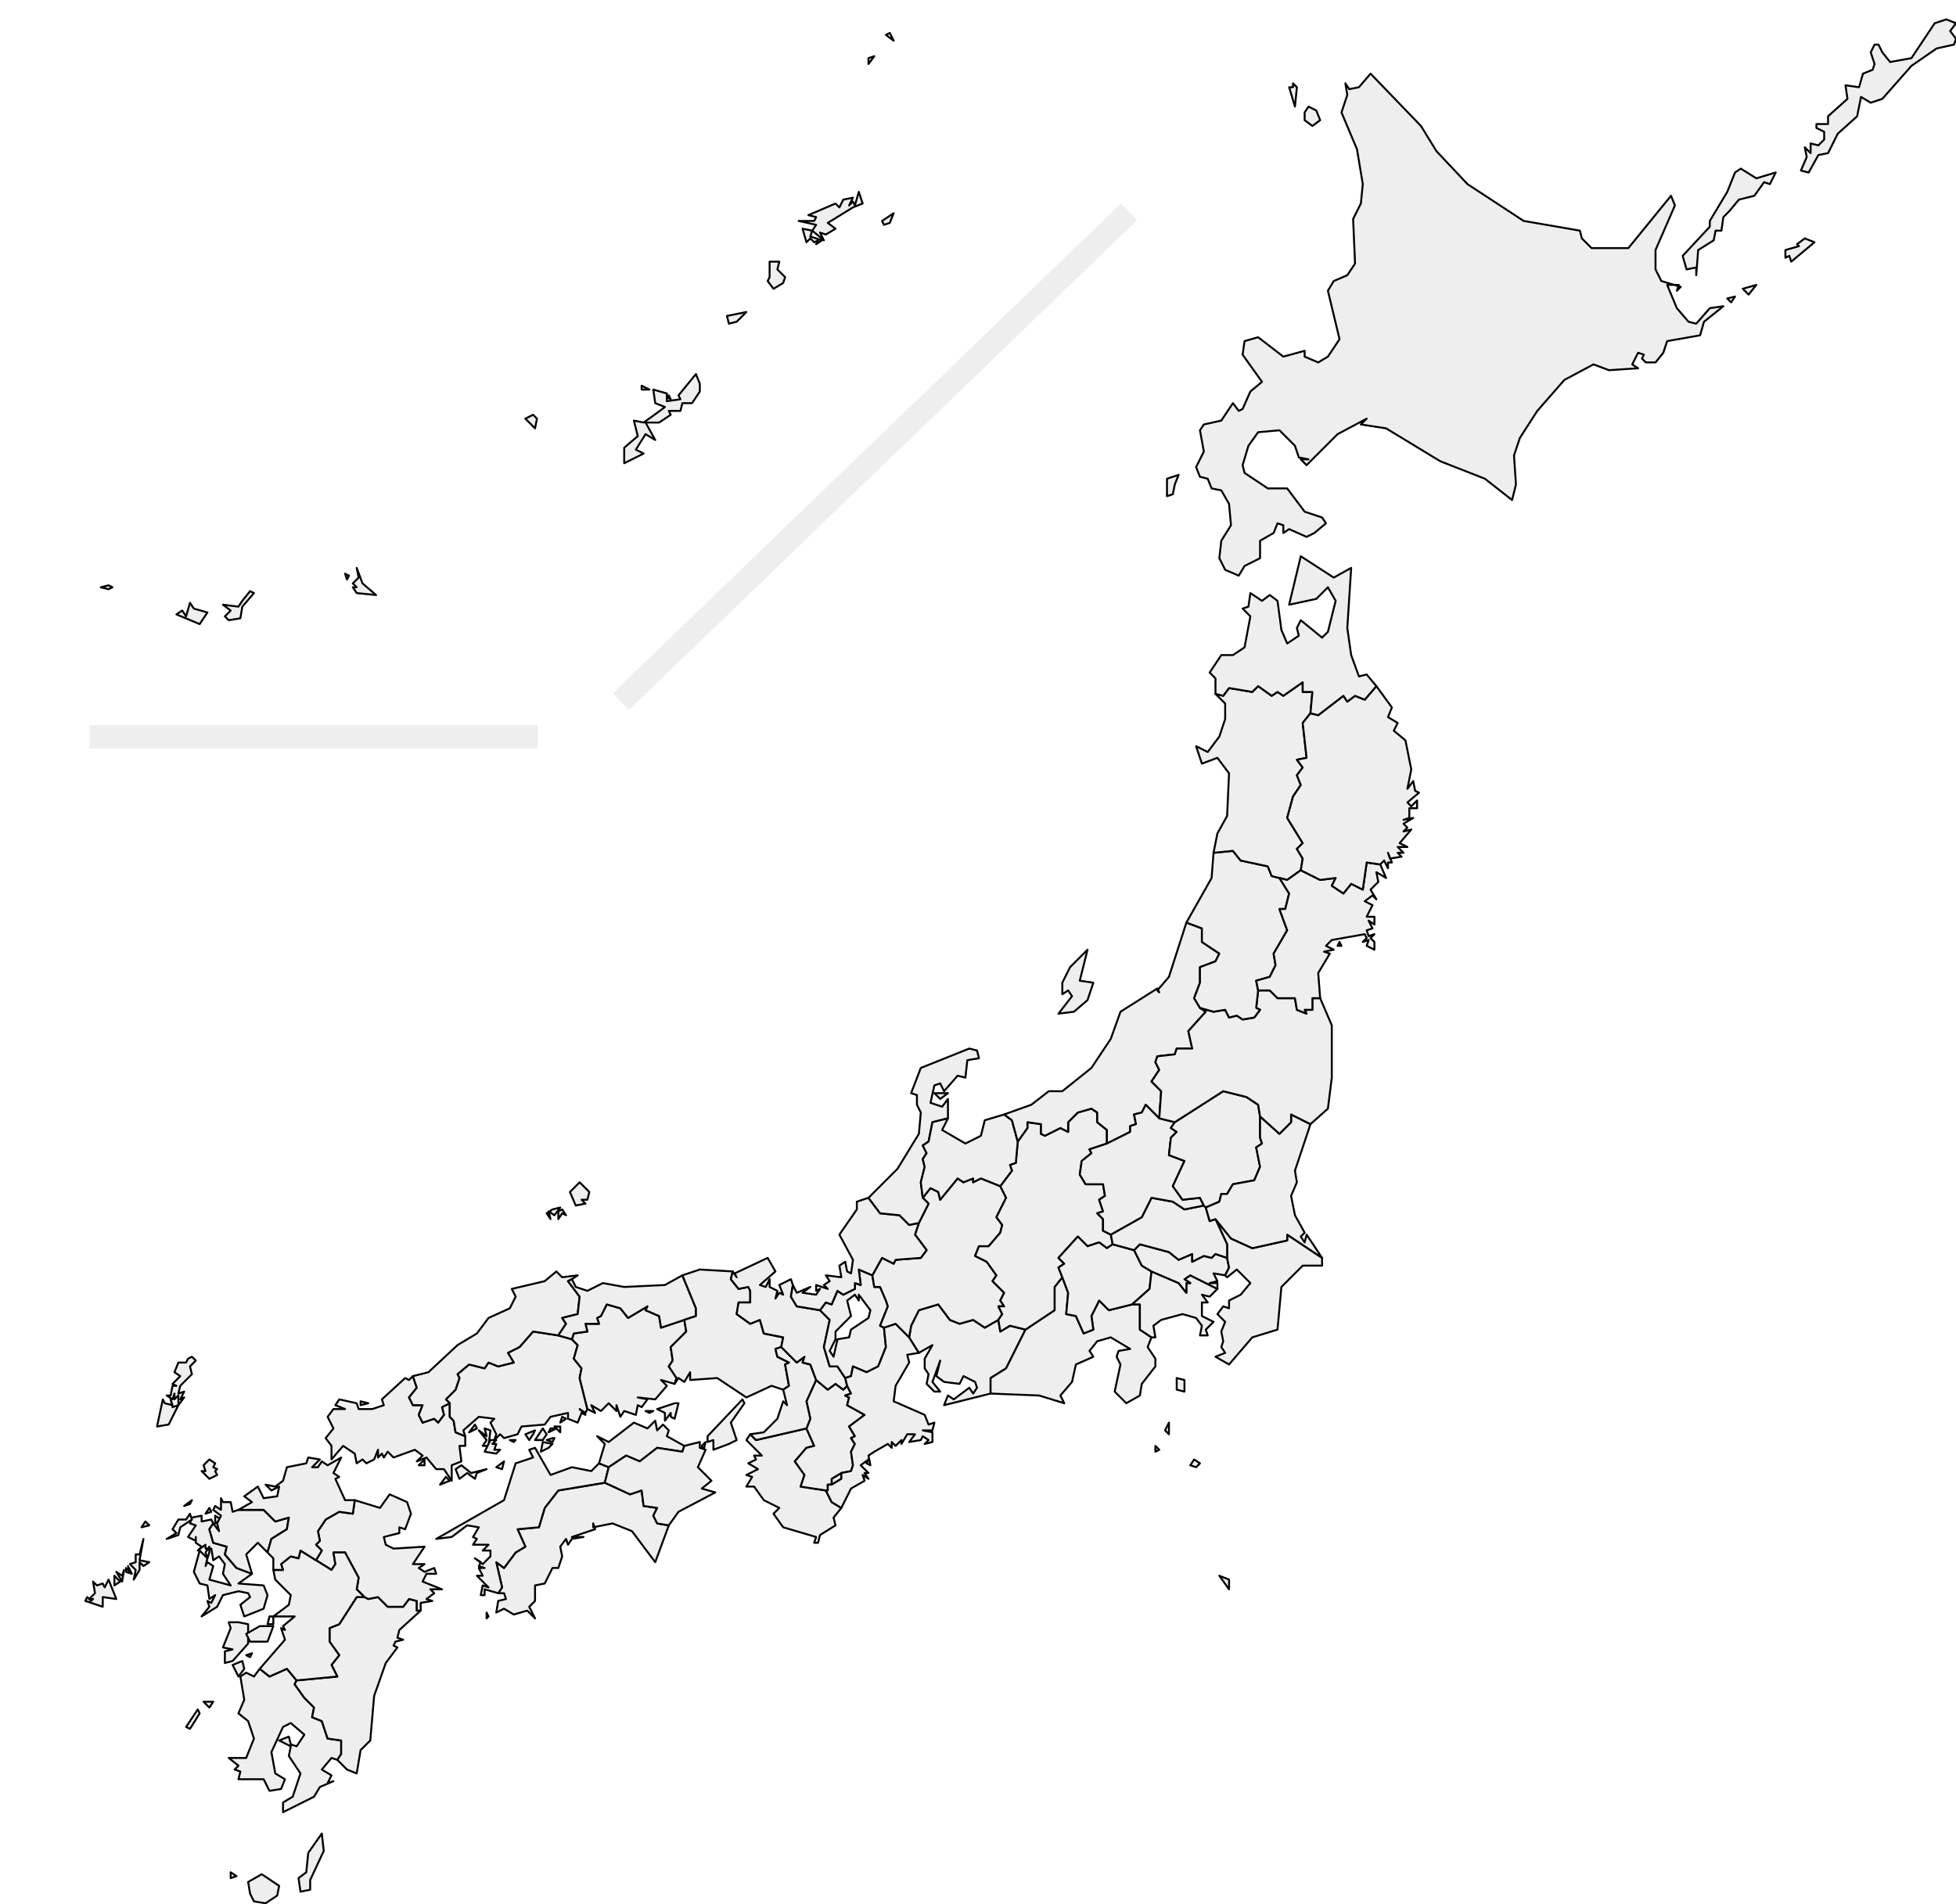
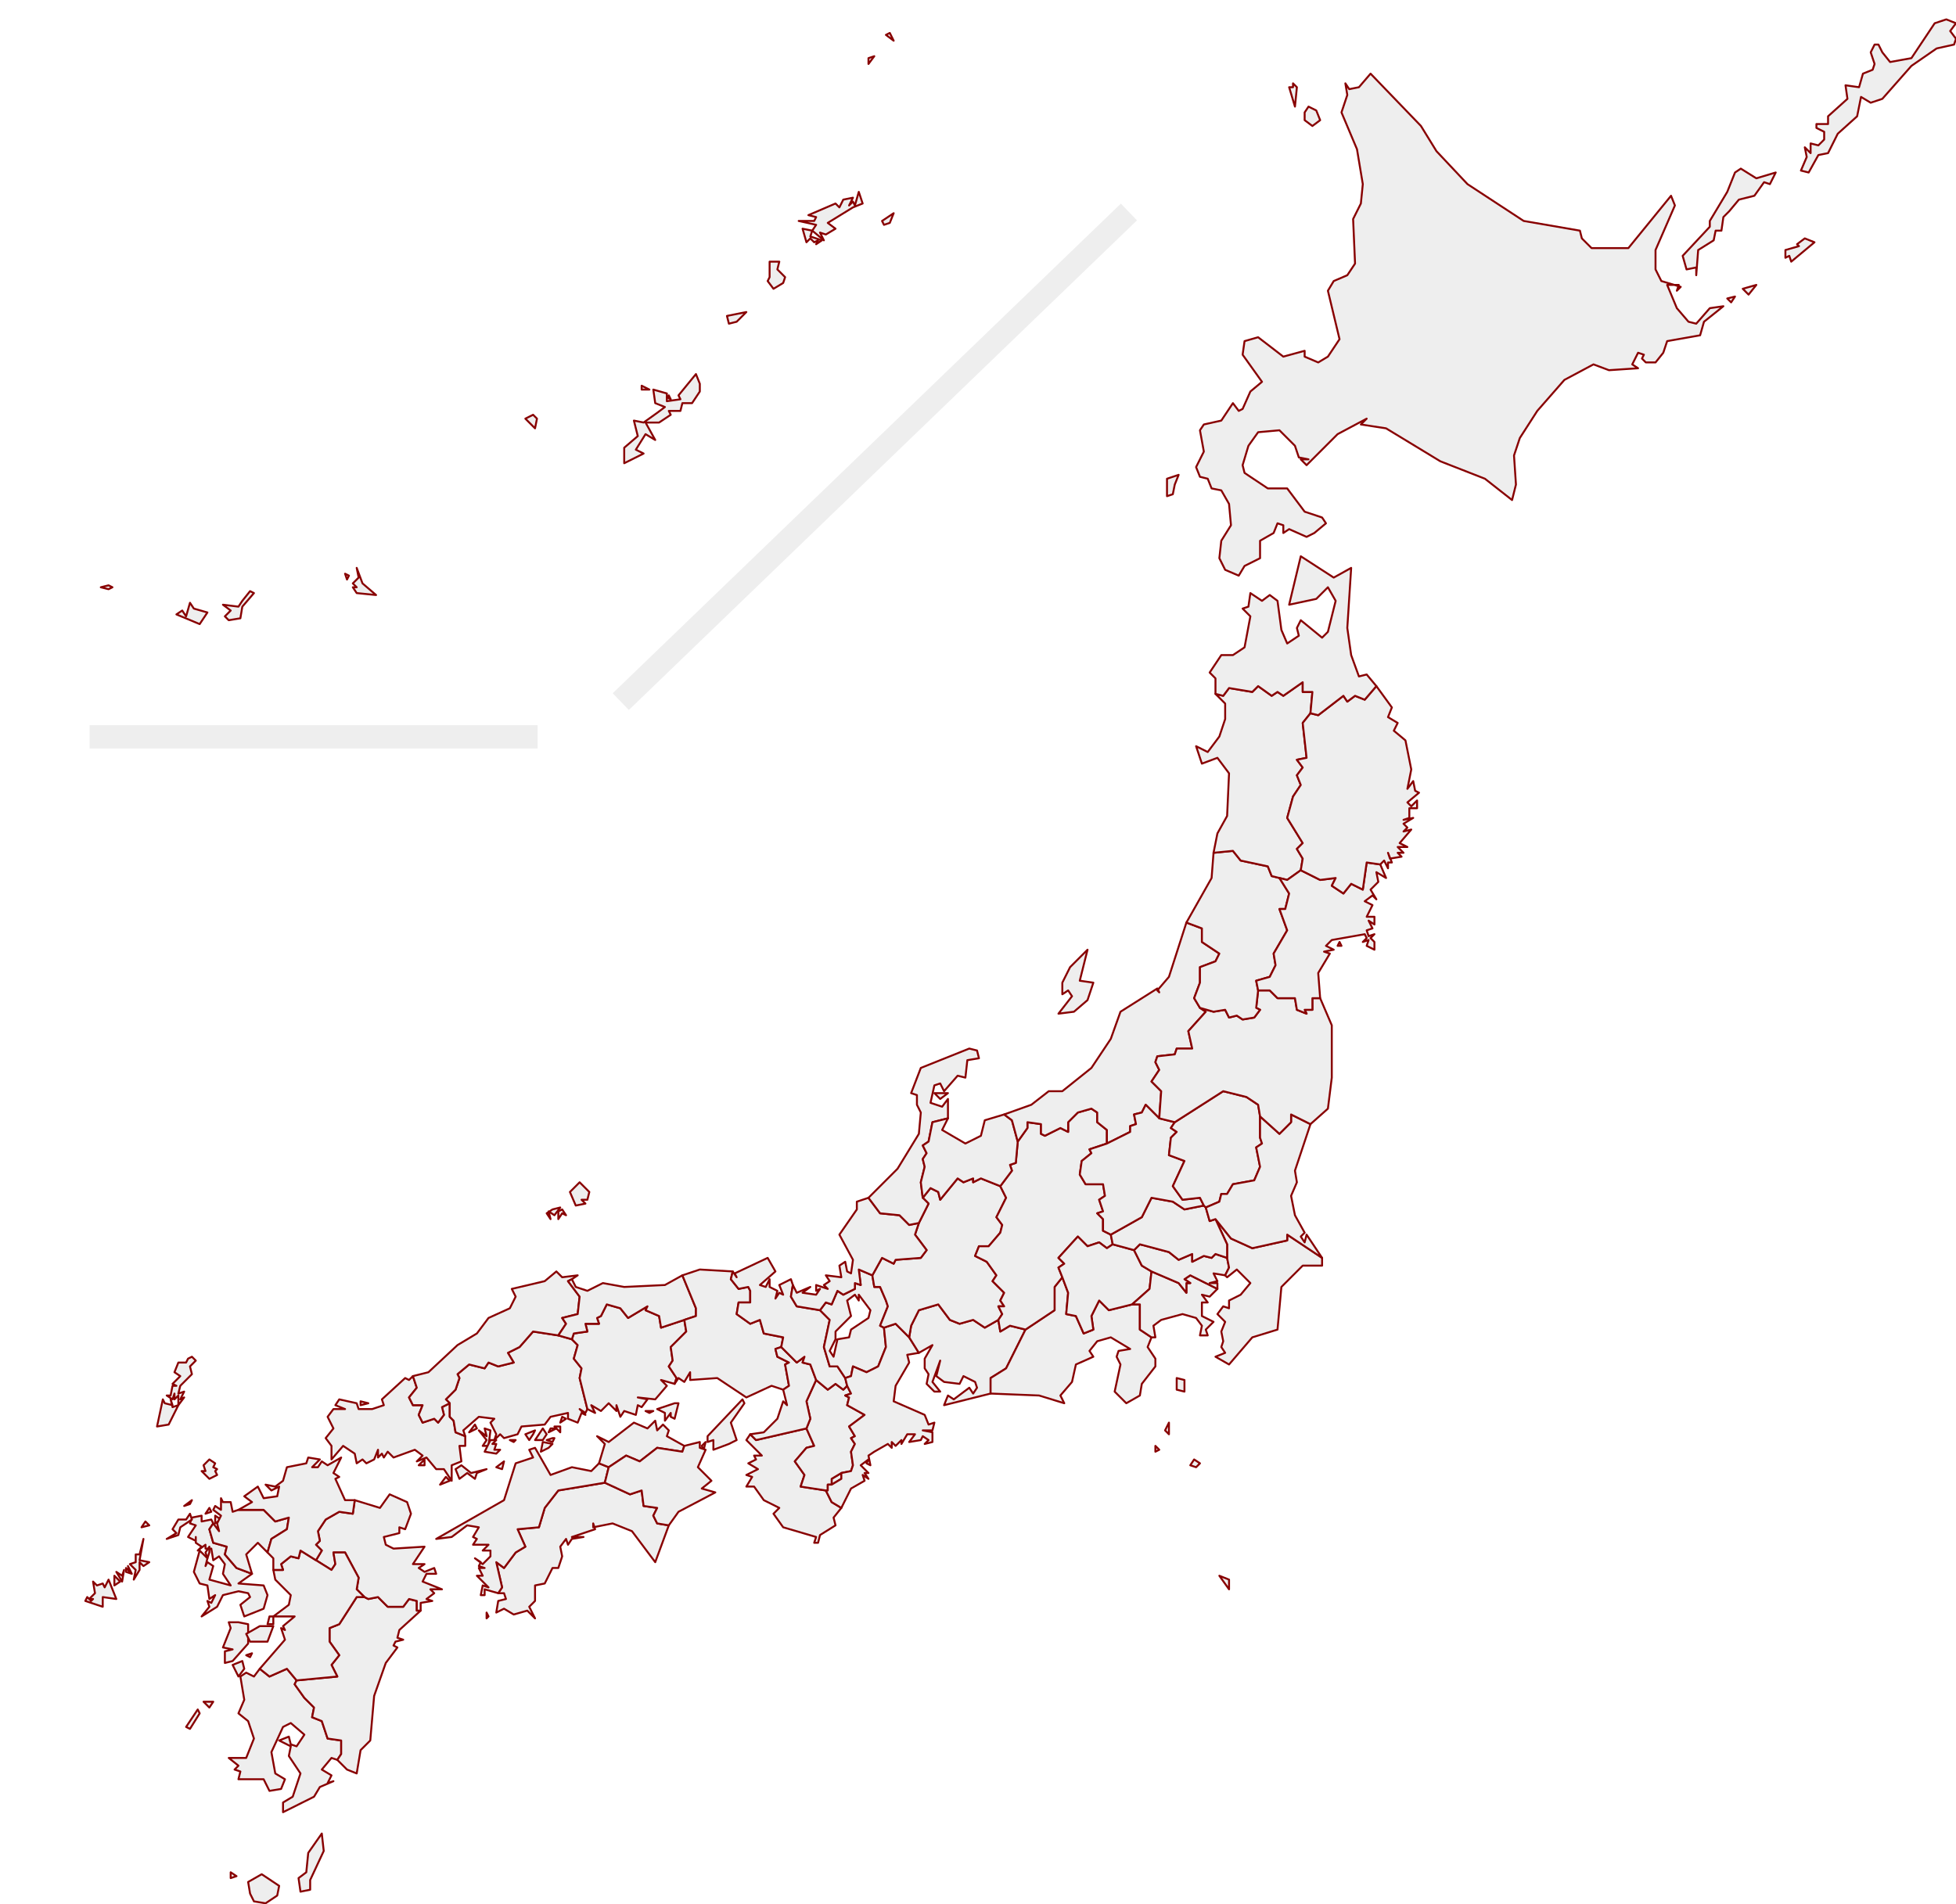
<svg xmlns="http://www.w3.org/2000/svg" viewBox="0 0 1009 982">
  <g class="svg-map">
    <g class="prefectures">
-       <g class="okinawa kyusyu-okinawa prefecture" data-code="47" stroke-linejoin="round" fill="#EEEEEE" fill-rule="nonzero" stroke="#000000" stroke-width="1.0" transform="translate(52, 193)">
+       <g class="okinawa kyusyu-okinawa prefecture" data-code="47" stroke-linejoin="round" fill="#EEEEEE" fill-rule="nonzero" stroke="#800" stroke-width="1.0" transform="translate(52, 193)">
        <polygon points="4 109 6 110 4 111 0 110" />
        <polygon points="48 121 55 123 51 129 39 124 42 122 44 125 46 118" />
        <polygon points="132 113 130 110 132 110 130 108 133 105 132 100 135 108 142 114" />
        <polygon points="225 23 224 28 219 23 223 21" />
        <polygon points="73 117 77 112 79 113 73 120 72 126 66 127 64 125 67 122 63 119 71 120" />
        <polygon points="287 20 291 17 286 15 285 8 292 10 292 14 299 13 298 11 307 0 309 5 309 9 305 15 300 15 299 19 293 19 294 21 288 25 281 25 286 34 281 31 276 39 280 41 270 46 270 38 277 32 275 24 280 25" class="main" />
        <polygon points="127 106 126 103 128 104" />
        <polygon points="279 8 279 6 283 8" />
        <polygon points="293 11 294 13 292 12" />
      </g>
-       <g class="kagoshima kyusyu kyusyu-okinawa prefecture" data-code="46" stroke-linejoin="round" fill="#EEEEEE" fill-rule="nonzero" stroke="#000000" stroke-width="1.0">
+       <g class="kagoshima kyusyu kyusyu-okinawa prefecture" data-code="46" stroke-linejoin="round" fill="#EEEEEE" fill-rule="nonzero" stroke="#800" stroke-width="1.0">
        <g transform="translate(96, 853)">
          <polygon points="23 113 26 115 23 116" />
          <polygon points="33 124 32 118 39 114 48 120 47 125 41 129 35 128" />
          <polygon points="64 117 64 122 59 123 58 116 62 113 63 103 70 93 71 102" />
          <polygon points="38 8 43 12 52 8 57 14 56 16 61 23 66 28 65 33 70 35 73 44 80 45 80 52 78 55 75 54 70 60 75 63 73 67 76 66 69 69 66 74 50 82 50 77 55 74 59 62 53 53 54 48 48 45 53 43 54 47 57 48 61 42 54 36 50 38 44 51 46 62 51 65 49 70 43 71 40 65 27 65 28 61 25 60 27 58 22 54 31 54 35 44 32 35 27 31 30 24 28 12 31 10 35 12" class="main" />
          <polygon points="31 1 34 0 33 2" />
          <polygon points="27 12 24 6 29 4 30 8" />
          <polygon points="4 32 6 29 7 31 2 39 0 38" />
          <polygon points="12 28 9 25 14 25" />
        </g>
        <g transform="translate(375, 17)">
          <polygon points="5 149 1 150 0 146 10 144" />
          <polygon points="22 126 22 118 27 118 26 122 30 126 29 129 24 132 21 128" />
          <polygon points="84 98 81 99 80 97 86 93" />
          <polygon points="65 90 52 98 56 101 51 104 48 103 50 107 44 102 46 99 37 97 45 97 46 95 42 94 56 88 58 90 60 86 65 85 63 89 65 87 66 89 68 82 70 88" />
          <polygon points="45 108 43 106 41 108 39 101 44 102 43 105 49 107 46 109 47 107" />
          <polygon points="76 12 73 16 73 13" />
          <polygon points="82 1 84 0 86 4" />
        </g>
      </g>
-       <g class="miyazaki kyusyu kyusyu-okinawa prefecture" data-code="45" stroke-linejoin="round" fill="#EEEEEE" fill-rule="nonzero" stroke="#000000" stroke-width="1.0" transform="translate(152, 824)">
+       <g class="miyazaki kyusyu kyusyu-okinawa prefecture" data-code="45" stroke-linejoin="round" fill="#EEEEEE" fill-rule="nonzero" stroke="#800" stroke-width="1.0" transform="translate(152, 824)">
        <polygon points="36 0 38 1 43 0 48 5 56 5 59 1 63 2 63 7 65 7 54 17 53 21 56 22 52 23 51 25 53 26 47 34 41 51 39 74 34 79 32 91 27 89 22 84 24 81 24 74 17 73 14 64 9 62 10 57 5 52 0 45 1 43 22 41 19 35 23 30 18 23 18 16 23 14 32 0" class="main" />
      </g>
-       <g class="oita kyusyu kyusyu-okinawa prefecture" data-code="44" stroke-linejoin="round" fill="#EEEEEE" fill-rule="nonzero" stroke="#000000" stroke-width="1.0" transform="translate(163, 771)">
+       <g class="oita kyusyu kyusyu-okinawa prefecture" data-code="44" stroke-linejoin="round" fill="#EEEEEE" fill-rule="nonzero" stroke="#800" stroke-width="1.0" transform="translate(163, 771)">
        <polygon points="0 34 3 29 0 26 2 24 1 19 5 13 12 9 19 10 20 3 33 7 38 0 47 4 49 10 46 18 43 17 43 20 35 22 36 26 40 28 56 27 50 36 56 36 53 38 56 40 61 38 62 41 57 41 55 45 65 49 59 49 61 51 57 54 60 55 54 56 54 60 52 60 52 55 48 54 45 58 37 58 32 53 27 54 25 53 21 49 22 43 15 30 9 30 10 36 8 39" class="main" />
      </g>
-       <g class="kumamoto kyusyu kyusyu-okinawa prefecture" data-code="43" stroke-linejoin="round" fill="#EEEEEE" fill-rule="nonzero" stroke="#000000" stroke-width="1.0" transform="translate(115, 800)">
+       <g class="kumamoto kyusyu kyusyu-okinawa prefecture" data-code="43" stroke-linejoin="round" fill="#EEEEEE" fill-rule="nonzero" stroke="#800" stroke-width="1.0" transform="translate(115, 800)">
        <path d="M8,37 L13,38 L13,48 L5,57 L1,58 L1,52 L5,51 L0,50 L4,40 L3,37 L8,37 Z" />
        <path d="M20,47 L14,47 L12,43 L19,39 L26,39 L23,47 L20,47 Z" />
        <path d="M24,34 L26,34 L26,38 L23,38 L24,34 Z" />
        <path d="M38,67 L33,61 L24,65 L19,61 L32,46 L30,40 L32,41 L31,39 L37,34 L26,34 L34,28 L35,23 L27,15 L26,10 L31,10 L30,7 L35,3 L39,4 L40,0 L48,5 L56,10 L58,7 L57,1 L63,1 L70,14 L69,20 L73,24 L69,24 L60,38 L55,40 L55,47 L60,54 L56,59 L59,65 L38,67 Z" class="main" />
      </g>
-       <g class="nagasaki kyusyu kyusyu-okinawa prefecture" data-code="42" stroke-linejoin="round" fill="#EEEEEE" fill-rule="nonzero" stroke="#000000" stroke-width="1.0" transform="translate(44, 700)">
+       <g class="nagasaki kyusyu kyusyu-okinawa prefecture" data-code="42" stroke-linejoin="round" fill="#EEEEEE" fill-rule="nonzero" stroke="#800" stroke-width="1.0" transform="translate(44, 700)">
        <path d="M53,1 L55,0 L57,2 L54,5 L55,9 L49,15 L48,19 L51,18 L49,22 L51,21 L48,25 L48,20 L46,22 L46,19 L45,22 L42,20 L44,20 L45,15 L47,15 L45,14 L49,10 L46,8 L48,3 L52,3 L53,1 Z" />
        <path d="M46,29 L43,35 L37,36 L40,22 L41,24 L45,25 L44,22 L45,26 L48,25 L46,29 Z" />
        <path d="M67,59 L68,61 L64,63 L60,59 L62,59 L61,56 L64,53 L67,55 L66,57 L68,58 L67,59 Z" />
        <path d="M28,110 L25,115 L26,110 L23,107 L26,106 L26,102 L28,102 L30,94 L28,105 L33,106 L30,108 L28,106 L28,110 Z" />
        <path d="M24,112 L21,111 L21,109 L23,111 L22,108 L24,112 Z" />
        <path d="M19,113 L20,110 L19,116 L16,111 L19,113 Z" />
        <path d="M6,118 L9,117 L10,119 L12,115 L16,125 L9,124 L9,129 L0,126 L1,124 L3,126 L4,125 L2,125 L5,122 L4,116 L6,118 Z" />
        <path d="M65,80 L62,81 L64,78 L65,80 Z" />
        <path d="M67,82 L70,84 L67,86 L67,82 Z" />
        <path d="M29,88 L31,85 L33,87 L29,88 Z" />
        <path d="M54,76 L51,77 L55,74 L54,76 Z" />
        <path d="M66,86 L64,89 L66,96 L73,98 L72,102 L78,109 L86,112 L79,117 L92,118 L94,123 L92,130 L82,134 L80,128 L85,124 L84,122 L79,121 L71,123 L68,129 L60,134 L64,129 L63,126 L65,127 L67,123 L64,125 L63,118 L59,117 L56,111 L59,100 L63,104 L62,108 L63,106 L66,108 L64,115 L75,118 L71,112 L72,107 L69,103 L66,105 L65,99 L62,99 L62,97 L58,100 L60,98 L57,96 L57,93 L57,95 L53,93 L57,87 L54,86 L55,83 L60,82 L60,85 L65,84 L66,86 Z" class="main" />
        <path d="M49,88 L48,92 L42,94 L47,91 L45,89 L48,84 L52,84 L54,81 L55,84 L49,88 Z" />
        <path d="M15,115 L15,113 L18,116 L15,118 L15,115 Z" />
        <path d="M64,101 L63,104 L62,101 L64,98 L64,101 Z" />
      </g>
-       <g class="saga kyusyu kyusyu-okinawa prefecture" data-code="41" stroke-linejoin="round" fill="#EEEEEE" fill-rule="nonzero" stroke="#000000" stroke-width="1.0" transform="translate(108, 773)">
+       <g class="saga kyusyu kyusyu-okinawa prefecture" data-code="41" stroke-linejoin="round" fill="#EEEEEE" fill-rule="nonzero" stroke="#800" stroke-width="1.0" transform="translate(108, 773)">
        <polygon points="15 6 28 6 34 12 41 10 40 16 32 21 30 28 25 23 19 29 22 39 14 36 8 29 9 25 2 23 0 16 2 13 5 17 4 13 6 9 2 6 3 4 6 6 6 0 7 2 11 2 12 7" class="main" />
      </g>
-       <g class="fukuoka kyusyu kyusyu-okinawa prefecture" data-code="40" stroke-linejoin="round" fill="#EEEEEE" fill-rule="nonzero" stroke="#000000" stroke-width="1.0" transform="translate(123, 752)">
+       <g class="fukuoka kyusyu kyusyu-okinawa prefecture" data-code="40" stroke-linejoin="round" fill="#EEEEEE" fill-rule="nonzero" stroke="#800" stroke-width="1.0" transform="translate(123, 752)">
        <polygon points="40 53 32 48 31 52 27 51 22 55 23 58 18 58 18 52 15 49 17 42 25 37 26 31 19 33 13 27 0 27 7 23 3 20 10 15 13 21 20 20 21 15 17 17 14 14 19 15 23 12 25 5 35 3 36 0 42 1 38 5 41 5 43 2 46 4 53 0 49 8 52 10 50 11 55 22 60 22 59 29 52 28 45 32 41 38 42 43 40 45 43 48" class="main" />
      </g>
-       <g class="kochi shikoku prefecture" data-code="39" stroke-linejoin="round" fill="#EEEEEE" fill-rule="nonzero" stroke="#000000" stroke-width="1.0" transform="translate(251, 765)">
+       <g class="kochi shikoku prefecture" data-code="39" stroke-linejoin="round" fill="#EEEEEE" fill-rule="nonzero" stroke="#800" stroke-width="1.0" transform="translate(251, 765)">
        <path d="M61,0 L74,6 L80,4 L81,12 L88,13 L86,17 L88,21 L94,22 L87,41 L75,25 L65,21 L55,23 L55,21 L56,24 L44,28 L50,28 L44,29 L42,32 L41,29 L38,33 L39,38 L37,44 L34,44 L30,52 L25,53 L25,61 L22,64 L25,70 L21,66 L14,68 L9,65 L5,67 L6,61 L10,60 L9,57 L6,57 L8,54 L5,41 L9,44 L15,36 L20,33 L16,24 L27,23 L30,13 L37,4 L61,0 Z" class="main" />
        <path d="M1,69 L0,70 L0,67 L1,69 Z" />
      </g>
-       <g class="ehime sikoku prefecture" data-code="38" stroke-linejoin="round" fill="#EEEEEE" fill-rule="nonzero" stroke="#000000" stroke-width="1.0" transform="translate(225, 737)">
+       <g class="ehime sikoku prefecture" data-code="38" stroke-linejoin="round" fill="#EEEEEE" fill-rule="nonzero" stroke="#800" stroke-width="1.0" transform="translate(225, 737)">
        <path d="M34,21 L31,20 L35,17 L34,21 Z" />
        <path d="M55,6 L51,6 L55,0 L57,3 L55,6 Z" />
        <path d="M60,5 L61,5 L60,7 L57,6 L60,5 Z" />
        <path d="M58,10 L54,12 L55,7 L60,8 L58,10 Z" />
        <path d="M32,85 L25,83 L25,86 L23,86 L24,81 L27,82 L21,76 L24,76 L22,72 L25,72 L22,71 L23,69 L20,67 L24,70 L28,66 L28,63 L24,63 L27,60 L19,60 L21,57 L19,56 L22,51 L16,50 L8,56 L0,57 L35,37 L41,18 L50,15 L48,11 L51,10 L59,24 L70,20 L80,22 L84,18 L89,20 L87,28 L63,32 L56,41 L53,51 L42,52 L46,61 L41,64 L35,72 L31,69 L34,82 L32,85 Z" class="main" />
      </g>
-       <g class="kagawa shikoku prefecture" data-code="37" stroke-linejoin="round" fill="#EEEEEE" fill-rule="nonzero" stroke="#000000" stroke-width="1.0" transform="translate(308, 724)">
+       <g class="kagawa shikoku prefecture" data-code="37" stroke-linejoin="round" fill="#EEEEEE" fill-rule="nonzero" stroke="#800" stroke-width="1.0" transform="translate(308, 724)">
        <path d="M6,33 L1,31 L4,21 L0,17 L6,20 L19,10 L26,13 L30,9 L31,14 L34,11 L37,14 L36,17 L45,22 L44,25 L31,23 L22,30 L15,27 L6,33 Z" class="main" />
        <path d="M27,5 L25,4 L29,4 L27,5 Z" />
        <path d="M40,0 L42,0 L40,8 L38,7 L38,5 L35,9 L35,5 L31,3 L40,0 Z" />
      </g>
-       <g class="tokushima shikoku prefecture" data-code="36" stroke-linejoin="round" fill="#EEEEEE" fill-rule="nonzero" stroke="#000000" stroke-width="1.0" transform="translate(312, 744)">
+       <g class="tokushima shikoku prefecture" data-code="36" stroke-linejoin="round" fill="#EEEEEE" fill-rule="nonzero" stroke="#800" stroke-width="1.0" transform="translate(312, 744)">
        <path d="M50,2 L52,0 L51,4 L50,2 Z" />
        <path d="M41,2 L49,0 L49,3 L52,4 L48,13 L55,20 L50,24 L57,26 L38,36 L33,43 L27,42 L25,38 L27,34 L20,33 L19,25 L13,27 L0,21 L2,13 L11,7 L18,10 L27,3 L40,5 L41,2 Z" class="main" />
      </g>
-       <g class="yamaguchi chugoku prefecture" data-code="35" stroke-linejoin="round" fill="#EEEEEE" fill-rule="nonzero" stroke="#000000" stroke-width="1.0" transform="translate(168, 710)">
+       <g class="yamaguchi chugoku prefecture" data-code="35" stroke-linejoin="round" fill="#EEEEEE" fill-rule="nonzero" stroke="#800" stroke-width="1.0" transform="translate(168, 710)">
        <path d="M45,0 L47,6 L43,11 L45,15 L50,15 L48,20 L50,24 L56,22 L58,24 L61,20 L60,16 L64,14 L64,21 L66,23 L67,29 L72,31 L72,36 L69,36 L70,44 L65,46 L65,54 L61,48 L57,48 L52,42 L47,44 L50,41 L46,38 L35,42 L32,39 L30,42 L29,40 L27,42 L27,38 L25,43 L21,45 L19,43 L16,45 L15,40 L9,36 L3,43 L3,36 L0,32 L4,27 L1,21 L4,17 L10,17 L5,15 L7,12 L16,14 L17,17 L24,17 L30,15 L29,12 L41,1 L43,2 L45,0 Z" class="main" />
        <path d="M64,54 L59,56 L62,52 L64,54 Z" />
        <path d="M75,50 L83,48 L78,50 L77,53 L73,50 L69,53 L67,48 L70,46 L75,50 Z" />
        <path d="M18,15 L18,13 L22,14 L18,15 Z" />
        <path d="M51,46 L48,46 L51,43 L51,46 Z" />
      </g>
-       <g class="hiroshima chugoku prefecture" data-code="34" stroke-linejoin="round" fill="#EEEEEE" fill-rule="nonzero" stroke="#000000" stroke-width="1.0" transform="translate(230, 687)">
+       <g class="hiroshima chugoku prefecture" data-code="34" stroke-linejoin="round" fill="#EEEEEE" fill-rule="nonzero" stroke="#800" stroke-width="1.0" transform="translate(230, 687)">
        <path d="M73,40 L72,42 L69,40 L72,43 L70,42 L68,47 L63,45 L63,42 L54,44 L51,48 L39,49 L37,53 L30,55 L28,53 L25,56 L26,53 L23,47 L25,45 L17,44 L9,51 L10,54 L5,52 L4,46 L2,44 L2,37 L0,35 L5,30 L7,24 L6,22 L12,17 L20,19 L22,16 L27,18 L35,16 L32,11 L38,8 L45,0 L58,2 L65,4 L68,7 L66,14 L70,19 L69,24 L73,40 Z" class="main" />
        <path d="M45,53 L43,56 L41,53 L46,51 L45,53 Z" />
        <path d="M21,54 L20,50 L23,51 L22,59 L19,59 L21,56 L17,51 L21,54 Z" />
        <path d="M15,48 L16,50 L12,52 L15,48 Z" />
        <path d="M35,57 L33,56 L36,56 L35,57 Z" />
        <path d="M24,58 L26,58 L25,61 L28,61 L26,63 L20,62 L23,56 L26,56 L24,58 Z" />
        <path d="M59,49 L59,52 L56,49 L59,49 Z" />
        <path d="M57,50 L53,52 L54,50 L57,50 Z" />
        <path d="M60,44 L62,45 L59,47 L60,44 Z" />
      </g>
-       <g class="okayama chugoku prefecture" data-code="33" stroke-linejoin="round" fill="#EEEEEE" fill-rule="nonzero" stroke="#000000" stroke-width="1.0" transform="translate(295, 673)">
+       <g class="okayama chugoku prefecture" data-code="33" stroke-linejoin="round" fill="#EEEEEE" fill-rule="nonzero" stroke="#800" stroke-width="1.0" transform="translate(295, 673)">
        <polygon points="58 8 59 14 51 22 52 29 50 32 54 38 53 41 46 39 49 42 43 49 34 48 39 49 36 53 34 52 33 57 27 55 25 58 23 52 23 55 19 51 15 55 10 52 12 56 8 54 4 38 5 33 1 28 3 21 0 18 1 15 8 14 7 10 14 10 13 7 15 6 18 0 25 2 29 7 39 1 38 3 45 6 46 12" class="main" />
      </g>
-       <g class="shimane chugoku prefecture" data-code="32" stroke-linejoin="round" fill="#EEEEEE" fill-rule="nonzero" stroke="#000000" stroke-width="1.0" transform="translate(211, 610)">
+       <g class="shimane chugoku prefecture" data-code="32" stroke-linejoin="round" fill="#EEEEEE" fill-rule="nonzero" stroke="#800" stroke-width="1.0" transform="translate(211, 610)">
        <path d="M74,14 L78,13 L75,17 L72,15 L73,19 L71,16 L74,14 Z" />
        <path d="M79,16 L77,19 L77,15 L79,14 L81,17 L79,16 Z" />
        <path d="M83,5 L88,0 L93,5 L92,9 L89,9 L91,11 L86,12 L83,5 Z" />
        <path d="M2,100 L10,98 L25,84 L35,78 L41,70 L52,65 L55,59 L53,55 L70,51 L76,46 L79,49 L87,48 L84,50 L82,51 L88,59 L87,68 L79,70 L81,73 L77,79 L64,77 L57,85 L51,88 L54,93 L46,95 L41,93 L39,96 L31,94 L25,99 L26,101 L24,107 L19,112 L21,114 L17,116 L18,120 L15,124 L13,122 L7,124 L5,120 L7,115 L2,115 L0,111 L4,106 L2,100 Z" class="main" />
      </g>
-       <g class="tottori chugoku prefecture" data-code="31" stroke-linejoin="round" fill="#EEEEEE" fill-rule="nonzero" stroke="#000000" stroke-width="1.0" transform="translate(288, 658)">
+       <g class="tottori chugoku prefecture" data-code="31" stroke-linejoin="round" fill="#EEEEEE" fill-rule="nonzero" stroke="#800" stroke-width="1.0" transform="translate(288, 658)">
        <polygon points="7 33 0 31 4 25 2 22 10 20 11 11 5 3 7 2 9 6 15 8 23 4 34 6 55 5 64 0 71 17 71 21 65 23 53 27 52 21 45 18 46 16 36 22 32 17 25 15 22 21 20 22 21 25 14 25 15 29 8 30" class="main" />
      </g>
-       <g class="wakayama kinki prefecture" data-code="30" stroke-linejoin="round" fill="#EEEEEE" fill-rule="nonzero" stroke="#000000" stroke-width="1.0" transform="translate(385, 737)">
+       <g class="wakayama kinki prefecture" data-code="30" stroke-linejoin="round" fill="#EEEEEE" fill-rule="nonzero" stroke="#800" stroke-width="1.0" transform="translate(385, 737)">
        <path d="M41,32 L44,38 L49,41 L45,46 L46,50 L38,55 L37,59 L35,59 L36,56 L19,51 L14,44 L17,41 L9,37 L4,30 L0,30 L3,25 L0,24 L6,21 L1,18 L5,16 L4,14 L8,14 L0,6 L2,3 L5,6 L31,0 L35,9 L31,10 L25,17 L30,24 L28,30 L41,32 Z" class="main" />
        <path d="M49,23 L49,26 L44,29 L44,26 L49,23 Z" />
      </g>
-       <g class="nara kinki prefecture" data-code="29" stroke-linejoin="round" fill="#EEEEEE" fill-rule="nonzero" stroke="#000000" stroke-width="1.0" transform="translate(410, 712)">
+       <g class="nara kinki prefecture" data-code="29" stroke-linejoin="round" fill="#EEEEEE" fill-rule="nonzero" stroke="#800" stroke-width="1.0" transform="translate(410, 712)">
        <polygon points="24 48 19 51 19 54 17 54 17 57 16 57 3 55 5 49 0 42 6 35 10 34 6 25 8 20 6 11 11 0 17 5 21 2 25 5 27 3 29 7 26 8 28 9 27 13 36 18 28 24 31 29 29 30 31 33 29 37 30 44 29 47" class="main" />
      </g>
-       <g class="hyogo kinki prefecture" data-code="28" stroke-linejoin="round" fill="#EEEEEE" fill-rule="nonzero" stroke="#000000" stroke-width="1.0" transform="translate(345, 655)">
+       <g class="hyogo kinki prefecture" data-code="28" stroke-linejoin="round" fill="#EEEEEE" fill-rule="nonzero" stroke="#800" stroke-width="1.0" transform="translate(345, 655)">
        <path d="M31,90 L23,93 L23,88 L20,89 L20,86 L38,67 L39,69 L32,79 L35,88 L31,90 Z" />
        <path d="M3,59 L4,56 L0,50 L2,47 L1,40 L9,32 L8,26 L14,24 L14,20 L7,3 L16,0 L33,1 L32,5 L36,10 L41,9 L42,11 L42,17 L36,17 L35,23 L42,28 L47,26 L49,33 L59,35 L58,40 L55,41 L56,45 L62,48 L60,49 L62,60 L59,62 L53,60 L40,66 L25,56 L11,57 L11,53 L8,58 L5,56 L3,59 Z" class="main" />
      </g>
-       <g class="osaka kinki prefecture" data-code="27" stroke-linejoin="round" fill="#EEEEEE" fill-rule="nonzero" stroke="#000000" stroke-width="1.0" transform="translate(387, 695)">
+       <g class="osaka kinki prefecture" data-code="27" stroke-linejoin="round" fill="#EEEEEE" fill-rule="nonzero" stroke="#800" stroke-width="1.0" transform="translate(387, 695)">
        <polygon points="16 0 24 8 28 5 27 8 31 9 34 17 29 28 31 37 29 42 3 48 0 45 7 44 14 37 17 28 19 30 17 22 20 20 18 9 20 8 14 5 13 1" class="main" />
      </g>
-       <g class="kyoto kinki prefecture" data-code="26" stroke-linejoin="round" fill="#EEEEEE" fill-rule="nonzero" stroke="#000000" stroke-width="1.0" transform="translate(377, 649)">
+       <g class="kyoto kinki prefecture" data-code="26" stroke-linejoin="round" fill="#EEEEEE" fill-rule="nonzero" stroke="#800" stroke-width="1.0" transform="translate(377, 649)">
        <polygon points="44 63 41 55 37 54 38 51 34 54 26 46 27 41 17 39 15 32 10 34 3 29 4 23 10 23 10 17 9 15 4 16 0 11 1 7 3 10 2 8 19 0 23 7 15 14 18 15 20 11 20 15 24 17 23 21 25 18 27 19 25 14 31 11 32 14 31 20 34 25 46 27 51 32 48 46 51 56 55 56 59 62 60 66 58 68 54 65 50 68" class="main" />
      </g>
-       <g class="shiga kinki prefecture" data-code="25" stroke-linejoin="round" fill="#EEEEEE" fill-rule="nonzero" stroke="#000000" stroke-width="1.0" transform="translate(423, 655)">
+       <g class="shiga kinki prefecture" data-code="25" stroke-linejoin="round" fill="#EEEEEE" fill-rule="nonzero" stroke="#800" stroke-width="1.0" transform="translate(423, 655)">
        <path d="M20,0 L27,3 L28,9 L31,9 L34,16 L35,19 L31,29 L33,30 L34,40 L30,50 L24,53 L17,50 L16,55 L13,56 L9,50 L5,50 L2,40 L5,26 L0,21 L3,17 L6,18 L9,11 L12,13 L18,10 L18,7 L21,8 L20,0 Z M20,13 L20,16 L18,13 L14,16 L16,24 L8,32 L8,36 L5,42 L7,45 L9,36 L15,35 L16,31 L25,25 L26,21 L20,13 Z" class="main" />
      </g>
-       <g class="mie kinki prefecture" data-code="24" stroke-linejoin="round" fill="#EEEEEE" fill-rule="nonzero" stroke="#000000" stroke-width="1.0" transform="translate(426, 683)">
+       <g class="mie kinki prefecture" data-code="24" stroke-linejoin="round" fill="#EEEEEE" fill-rule="nonzero" stroke="#800" stroke-width="1.0" transform="translate(426, 683)">
        <polygon points="8 95 3 92 0 86 1 86 1 83 3 83 8 80 8 77 13 76 14 73 13 66 15 62 13 59 15 58 12 53 20 47 11 42 12 38 10 37 13 36 11 32 10 28 13 27 14 22 21 25 27 22 31 12 30 2 36 0 43 7 48 15 42 16 43 20 36 32 35 40 51 47 53 52 56 51 55 55 50 55 55 56 55 61 51 62 53 60 50 58 49 60 43 61 46 57 42 57 39 62 39 60 36 63 34 61 34 64 32 62 25 66 22 68 23 73 21 72 22 70 18 73 22 77 20 77 22 80 19 78 20 81 13 85" class="main" />
      </g>
-       <g class="aichi chubu prefecture" data-code="23" stroke-linejoin="round" fill="#EEEEEE" fill-rule="nonzero" stroke="#000000" stroke-width="1.0" transform="translate(469, 673)">
+       <g class="aichi chubu prefecture" data-code="23" stroke-linejoin="round" fill="#EEEEEE" fill-rule="nonzero" stroke="#800" stroke-width="1.0" transform="translate(469, 673)">
        <polygon points="42 46 18 52 20 47 23 49 31 43 33 46 35 43 34 40 28 37 26 41 18 40 14 37 16 29 12 40 16 45 13 45 9 41 10 36 8 33 8 28 12 21 5 25 0 17 1 11 5 3 15 0 21 8 26 10 33 8 39 12 46 8 47 14 52 11 60 13 50 33 42 38" class="main" />
      </g>
-       <g class="shizuoka chubu prefecture" data-code="22" stroke-linejoin="round" fill="#EEEEEE" fill-rule="nonzero" stroke="#000000" stroke-width="1.0" transform="translate(511, 659)">
+       <g class="shizuoka chubu prefecture" data-code="22" stroke-linejoin="round" fill="#EEEEEE" fill-rule="nonzero" stroke="#800" stroke-width="1.0" transform="translate(511, 659)">
        <polygon points="73 14 77 14 77 27 83 31 81 36 85 42 85 46 78 55 77 61 70 65 64 59 67 45 65 41 66 38 72 37 62 31 55 33 51 38 53 41 44 45 42 54 36 61 38 65 25 61 0 60 0 52 8 47 18 27 33 17 33 5 37 0 40 8 39 19 44 20 48 29 53 27 52 20 56 12 61 17" class="main" />
      </g>
-       <g class="gifu chubu prefecture" data-code="21" stroke-linejoin="round" fill="#EEEEEE" fill-rule="nonzero" stroke="#000000" stroke-width="1.0" transform="translate(450, 608)">
+       <g class="gifu chubu prefecture" data-code="21" stroke-linejoin="round" fill="#EEEEEE" fill-rule="nonzero" stroke="#800" stroke-width="1.0" transform="translate(450, 608)">
        <polygon points="66 4 69 10 64 20 67 24 66 28 60 35 55 35 53 40 59 43 64 50 62 53 68 59 66 63 68 66 65 66 67 70 65 73 58 77 52 73 45 75 40 73 34 65 24 68 20 76 19 82 12 75 6 77 4 76 8 66 7 63 4 56 1 56 0 50 5 41 11 44 12 42 25 41 28 37 22 29 24 23 29 13 26 10 30 5 34 7 35 11 44 0 47 2 52 0 52 2 56 0" class="main" />
      </g>
-       <g class="nagano chubu prefecture" data-code="20" stroke-linejoin="round" fill="#EEEEEE" fill-rule="nonzero" stroke="#000000" stroke-width="1.0" transform="translate(503, 572)">
+       <g class="nagano chubu prefecture" data-code="20" stroke-linejoin="round" fill="#EEEEEE" fill-rule="nonzero" stroke="#800" stroke-width="1.0" transform="translate(503, 572)">
        <polygon points="68 18 59 21 60 23 55 27 54 34 57 39 66 39 67 45 64 47 66 53 63 54 66 57 66 63 70 65 71 70 68 72 64 69 58 71 53 66 43 77 46 80 43 82 45 87 41 92 41 104 26 114 18 112 13 115 12 109 14 106 12 102 15 102 13 99 15 95 9 89 11 86 6 79 0 76 2 71 7 71 13 64 14 60 11 56 16 46 13 40 19 32 18 29 21 28 22 17 27 10 27 7 34 8 34 13 36 14 44 10 48 12 48 7 53 2 60 0 63 2 63 7 68 11" class="main" />
      </g>
-       <g class="yamanashi chubu prefecture" data-code="19" stroke-linejoin="round" fill="#EEEEEE" fill-rule="nonzero" stroke="#000000" stroke-width="1.0" transform="translate(546, 638)">
+       <g class="yamanashi chubu prefecture" data-code="19" stroke-linejoin="round" fill="#EEEEEE" fill-rule="nonzero" stroke="#800" stroke-width="1.0" transform="translate(546, 638)">
        <polygon points="2 21 0 16 3 14 0 11 10 0 15 5 21 3 25 6 28 4 39 7 43 15 48 18 47 27 38 35 26 38 21 33 17 41 18 48 13 50 9 41 4 40 5 29" class="main" />
      </g>
-       <g class="fukui chubu prefecture" data-code="18" stroke-linejoin="round" fill="#EEEEEE" fill-rule="nonzero" stroke="#000000" stroke-width="1.0" transform="translate(408, 618)">
+       <g class="fukui chubu prefecture" data-code="18" stroke-linejoin="round" fill="#EEEEEE" fill-rule="nonzero" stroke="#800" stroke-width="1.0" transform="translate(408, 618)">
        <polygon points="40 0 46 8 56 9 61 14 66 13 64 19 70 27 67 31 54 32 53 34 47 31 42 40 35 37 36 45 33 44 33 47 27 50 24 48 21 55 18 54 15 58 3 56 0 51 1 45 3 49 10 46 6 49 13 50 15 47 13 48 13 45 19 47 17 45 20 43 18 40 26 41 25 35 28 33 29 38 31 39 32 32 25 19 34 6 34 2" class="main" />
      </g>
-       <g class="ishikawa chubu prefecture" data-code="17" stroke-linejoin="round" fill="#EEEEEE" fill-rule="nonzero" stroke="#000000" stroke-width="1.0" transform="translate(448, 541)">
+       <g class="ishikawa chubu prefecture" data-code="17" stroke-linejoin="round" fill="#EEEEEE" fill-rule="nonzero" stroke="#800" stroke-width="1.0" transform="translate(448, 541)">
        <path d="M37,26 L34,23 L41,23 L37,26 Z" />
        <path d="M28,77 L31,80 L26,90 L21,91 L16,86 L6,85 L0,77 L15,62 L26,44 L27,33 L25,29 L25,24 L22,23 L27,10 L52,0 L56,1 L57,5 L51,6 L50,15 L46,14 L39,22 L37,18 L34,19 L32,28 L38,30 L41,26 L41,36 L33,38 L31,48 L28,50 L30,54 L28,57 L29,61 L27,69 L28,77 Z" class="main" />
      </g>
-       <g class="toyama chubu prefecture" data-code="16" stroke-linejoin="round" fill="#EEEEEE" fill-rule="nonzero" stroke="#000000" stroke-width="1.0" transform="translate(475, 575)">
+       <g class="toyama chubu prefecture" data-code="16" stroke-linejoin="round" fill="#EEEEEE" fill-rule="nonzero" stroke="#800" stroke-width="1.0" transform="translate(475, 575)">
        <polygon points="41 37 31 33 27 35 27 33 22 35 19 33 10 44 9 40 5 38 1 43 0 35 2 27 1 23 3 20 1 16 4 14 6 4 14 2 11 8 23 15 31 11 33 3 43 0 47 3 50 14 49 25 46 26 47 29" class="main" />
      </g>
-       <g class="niigata chubu prefecture" data-code="15" stroke-linejoin="round" fill="#EEEEEE" fill-rule="nonzero" stroke="#000000" stroke-width="1.0" transform="translate(518, 476)">
+       <g class="niigata chubu prefecture" data-code="15" stroke-linejoin="round" fill="#EEEEEE" fill-rule="nonzero" stroke="#800" stroke-width="1.0" transform="translate(518, 476)">
        <path d="M7,113 L4,102 L0,99 L14,94 L23,87 L30,87 L45,75 L55,60 L60,46 L79,34 L80,36 L79,35 L85,28 L94,0 L102,3 L102,10 L111,16 L109,20 L101,23 L101,31 L98,39 L101,44 L104,46 L95,56 L97,65 L89,65 L88,68 L79,69 L78,72 L80,76 L76,82 L81,87 L80,101 L73,94 L71,98 L67,99 L68,104 L65,105 L65,108 L53,114 L53,107 L48,103 L48,98 L45,96 L38,98 L33,103 L33,108 L29,106 L21,110 L19,109 L19,104 L12,103 L12,106 L7,113 Z" class="main" />
        <path d="M36,46 L28,47 L35,38 L33,35 L30,37 L30,31 L34,23 L43,14 L39,30 L46,31 L43,40 L36,46 Z" />
      </g>
-       <g class="kanagawa kanto prefecture" data-code="14" stroke-linejoin="round" fill="#EEEEEE" fill-rule="nonzero" stroke="#000000" stroke-width="1.0" transform="translate(584, 656)">
+       <g class="kanagawa kanto prefecture" data-code="14" stroke-linejoin="round" fill="#EEEEEE" fill-rule="nonzero" stroke="#800" stroke-width="1.0" transform="translate(584, 656)">
        <polygon points="10 0 24 6 28 11 28 6 30 6 27 4 30 2 44 9 40 13 36 12 39 16 36 16 36 23 42 26 38 30 39 33 35 33 36 28 33 24 26 22 15 25 11 28 12 34 10 34 4 30 4 17 0 17 9 9" class="main" />
      </g>
-       <g class="tokyo kanto prefecture" data-code="13" stroke-linejoin="round" fill="#EEEEEE" fill-rule="nonzero" stroke="#000000" stroke-width="1.0" transform="translate(585, 642)">
+       <g class="tokyo kanto prefecture" data-code="13" stroke-linejoin="round" fill="#EEEEEE" fill-rule="nonzero" stroke="#800" stroke-width="1.0" transform="translate(585, 642)">
        <path d="M49,173 L49,178 L44,171 L49,173 Z" />
        <path d="M34,113 L32,115 L29,114 L31,111 L34,113 Z" />
        <path d="M11,104 L13,106 L11,107 L11,104 Z" />
        <path d="M18,98 L16,96 L18,92 L18,98 Z" />
        <path d="M22,75 L22,69 L26,70 L26,76 L22,75 Z" />
        <path d="M48,7 L49,12 L47,16 L41,15 L43,19 L39,20 L43,20 L43,23 L29,16 L26,18 L29,20 L27,20 L27,25 L23,20 L9,14 L4,11 L0,3 L3,0 L18,4 L23,8 L30,5 L30,9 L36,6 L40,7 L42,5 L48,7 Z" class="main" />
      </g>
-       <g class="chiba kanto prefecture" data-code="12" stroke-linejoin="round" fill="#EEEEEE" fill-rule="nonzero" stroke="#000000" stroke-width="1.0" transform="translate(627, 629)">
+       <g class="chiba kanto prefecture" data-code="12" stroke-linejoin="round" fill="#EEEEEE" fill-rule="nonzero" stroke="#800" stroke-width="1.0" transform="translate(627, 629)">
        <polygon points="5 29 7 25 6 20 6 13 0 0 8 10 19 15 37 11 37 8 55 20 55 24 45 24 34 35 32 57 19 61 7 75 0 71 5 69 3 66 4 63 3 58 5 53 1 49 4 45 7 46 7 42 13 39 18 33 11 26 6 30" class="main" />
      </g>
-       <g class="saitama kanto prefecture" data-code="11" stroke-linejoin="round" fill="#EEEEEE" fill-rule="nonzero" stroke="#000000" stroke-width="1.0" transform="translate(573, 618)">
+       <g class="saitama kanto prefecture" data-code="11" stroke-linejoin="round" fill="#EEEEEE" fill-rule="nonzero" stroke="#800" stroke-width="1.0" transform="translate(573, 618)">
        <polygon points="48 4 49 5 51 12 54 11 54 11 60 24 60 31 54 29 52 31 48 30 42 33 42 29 35 32 30 28 15 24 12 27 1 24 0 19 16 10 21 0 32 2 38 6" class="main" />
      </g>
-       <g class="gunma kanto prefecture" data-code="10" stroke-linejoin="round" fill="#EEEEEE" fill-rule="nonzero" stroke="#000000" stroke-width="1.0" transform="translate(557, 570)">
+       <g class="gunma kanto prefecture" data-code="10" stroke-linejoin="round" fill="#EEEEEE" fill-rule="nonzero" stroke="#800" stroke-width="1.0" transform="translate(557, 570)">
        <polygon points="64 52 54 54 48 50 37 48 32 58 16 67 12 65 12 59 9 56 12 55 10 49 13 47 12 41 3 41 0 36 1 29 6 25 5 23 14 20 26 14 26 11 29 10 28 5 32 4 34 0 41 7 49 9 47 12 50 14 47 17 46 26 54 29 48 42 53 49 62 48" class="main" />
      </g>
-       <g class="tochigi kanto prefecture" data-code="9" stroke-linejoin="round" fill="#EEEEEE" fill-rule="nonzero" stroke="#000000" stroke-width="1.0" transform="translate(603, 563)">
+       <g class="tochigi kanto prefecture" data-code="9" stroke-linejoin="round" fill="#EEEEEE" fill-rule="nonzero" stroke="#800" stroke-width="1.0" transform="translate(603, 563)">
        <polygon points="19 60 18 59 16 55 7 56 2 49 8 36 0 33 1 24 4 21 1 19 3 16 28 0 40 3 46 7 47 13 47 24 48 27 45 29 47 39 44 46 33 48 30 53 27 53 26 57" class="main" />
      </g>
-       <g class="ibaraki kanto prefecture" data-code="8" stroke-linejoin="round" fill="#EEEEEE" fill-rule="nonzero" stroke="#000000" stroke-width="1.0" transform="translate(622, 575)">
+       <g class="ibaraki kanto prefecture" data-code="8" stroke-linejoin="round" fill="#EEEEEE" fill-rule="nonzero" stroke="#800" stroke-width="1.0" transform="translate(622, 575)">
        <polygon points="5 54 5 54 2 55 0 48 7 45 8 41 11 41 14 36 25 34 28 27 26 17 29 15 28 12 28 1 38 10 44 4 44 0 54 5 46 29 47 35 44 42 46 52 51 61 49 63 51 66 52 62 60 74 42 62 42 65 24 69 13 64" class="main" />
      </g>
-       <g class="fukushima tohoku prefecture" data-code="7" stroke-linejoin="round" fill="#EEEEEE" fill-rule="nonzero" stroke="#000000" stroke-width="1.0" transform="translate(594, 511)">
+       <g class="fukushima tohoku prefecture" data-code="7" stroke-linejoin="round" fill="#EEEEEE" fill-rule="nonzero" stroke="#800" stroke-width="1.0" transform="translate(594, 511)">
        <polygon points="82 69 72 64 72 68 66 74 56 65 55 59 49 55 37 52 12 68 4 66 5 52 0 47 4 41 2 37 3 34 12 33 13 30 21 30 19 21 28 11 25 9 32 11 38 10 40 14 44 13 47 15 53 14 56 10 54 9 55 0 61 0 65 4 74 4 75 10 80 12 79 10 83 10 83 4 87 4 93 18 93 45 91 61" class="main" />
      </g>
-       <g class="yamagata tohoku prefecture" data-code="6" stroke-linejoin="round" fill="#EEEEEE" fill-rule="nonzero" stroke="#000000" stroke-width="1.0" transform="translate(612, 439)">
+       <g class="yamagata tohoku prefecture" data-code="6" stroke-linejoin="round" fill="#EEEEEE" fill-rule="nonzero" stroke="#800" stroke-width="1.0" transform="translate(612, 439)">
        <polygon points="14 1 24 0 28 5 42 8 44 13 48 14 53 22 51 30 48 30 52 41 45 53 46 59 43 65 36 67 37 72 36 81 38 82 35 86 29 87 26 85 22 86 20 82 14 83 7 81 4 76 7 68 7 60 15 57 17 53 8 47 8 40 0 37 13 14" class="main" />
      </g>
-       <g class="akita tohoku prefecture" data-code="5" stroke-linejoin="round" fill="#EEEEEE" fill-rule="nonzero" stroke="#000000" stroke-width="1.0" transform="translate(617, 352)">
+       <g class="akita tohoku prefecture" data-code="5" stroke-linejoin="round" fill="#EEEEEE" fill-rule="nonzero" stroke="#800" stroke-width="1.0" transform="translate(617, 352)">
        <polygon points="54 97 47 102 43 101 39 100 37 95 23 92 19 87 9 88 11 78 16 69 17 47 11 39 3 42 0 33 6 36 12 28 15 19 15 11 10 6 14 7 17 3 29 5 32 2 39 7 42 5 45 7 55 0 55 5 60 5 59 16 55 21 57 39 52 40 55 44 52 48 54 53 50 59 47 70 55 83 52 86 55 91" class="main" />
      </g>
-       <g class="miyagi tohoku prefecture" data-code="4" stroke-linejoin="round" fill="#EEEEEE" fill-rule="nonzero" stroke="#000000" stroke-width="1.0" transform="translate(648, 445)">
+       <g class="miyagi tohoku prefecture" data-code="4" stroke-linejoin="round" fill="#EEEEEE" fill-rule="nonzero" stroke="#800" stroke-width="1.0" transform="translate(648, 445)">
        <path d="M33,70 L29,70 L29,76 L25,76 L26,78 L21,76 L20,70 L11,70 L7,66 L1,66 L0,61 L7,59 L10,53 L9,47 L16,35 L12,24 L15,24 L17,16 L12,8 L16,9 L23,4 L33,9 L41,8 L39,12 L45,16 L49,11 L55,14 L57,0 L64,1 L67,8 L62,5 L63,10 L59,14 L62,19 L60,17 L56,20 L60,22 L57,28 L61,28 L61,32 L58,30 L60,34 L57,35 L58,38 L61,37 L59,39 L61,41 L61,45 L57,43 L58,40 L55,41 L57,39 L56,37 L39,40 L36,43 L40,45 L35,46 L38,47 L32,57 L33,70 Z" class="main" />
        <path d="M43,41 L44,43 L42,43 L43,41 Z" />
      </g>
-       <g class="iwate tohoku prefecture" data-code="3" stroke-linejoin="round" fill="#EEEEEE" fill-rule="nonzero" stroke="#000000" stroke-width="1.0" transform="translate(664, 354)">
+       <g class="iwate tohoku prefecture" data-code="3" stroke-linejoin="round" fill="#EEEEEE" fill-rule="nonzero" stroke="#800" stroke-width="1.0" transform="translate(664, 354)">
        <polygon points="48 92 41 91 39 105 33 102 29 107 23 103 25 99 17 100 7 95 8 89 5 84 8 81 0 68 3 57 7 51 5 46 8 42 5 38 10 37 8 19 12 14 16 15 29 5 31 8 35 5 40 7 46 0 54 11 52 16 57 19 55 23 61 28 64 43 62 53 65 49 66 54 68 55 62 60 64 62 67 59 67 63 63 63 63 68 60 69 65 68 60 71 62 73 60 75 64 74 58 81 62 83 57 83 60 86 57 86 59 88 53 89 52 86 54 91 52 91 52 94 50 90" class="main" />
      </g>
-       <g class="aomori tohoku prefecture" data-code="2" stroke-linejoin="round" fill="#EEEEEE" fill-rule="nonzero" stroke="#000000" stroke-width="1.0" transform="translate(624, 287)">
+       <g class="aomori tohoku prefecture" data-code="2" stroke-linejoin="round" fill="#EEEEEE" fill-rule="nonzero" stroke="#800" stroke-width="1.0" transform="translate(624, 287)">
        <polygon points="3 71 3 63 0 60 6 51 12 51 18 47 21 31 17 27 20 26 21 19 27 23 31 20 35 23 37 38 40 45 46 41 45 37 47 33 58 42 61 39 65 23 61 16 55 22 41 25 47 0 64 11 73 6 71 37 73 51 77 62 81 61 86 67 80 74 75 72 71 75 69 72 56 82 52 81 53 70 48 70 48 65 38 72 35 70 32 72 25 67 22 70 10 68 7 72" class="main" />
      </g>
-       <g class="hokkaido prefecture" data-code="1" stroke-linejoin="round" fill="#EEEEEE" fill-rule="nonzero" stroke="#000000" stroke-width="1.0" transform="translate(602, 10)">
+       <g class="hokkaido prefecture" data-code="1" stroke-linejoin="round" fill="#EEEEEE" fill-rule="nonzero" stroke="#800" stroke-width="1.0" transform="translate(602, 10)">
        <path d="M4,240 L3,245 L0,246 L0,237 L6,235 L4,240 Z" />
        <path d="M33,261 L32,250 L28,243 L23,242 L21,237 L17,236 L15,231 L19,223 L17,212 L19,209 L28,207 L34,198 L37,202 L39,201 L43,192 L49,187 L39,173 L40,166 L47,164 L60,174 L71,171 L71,174 L78,177 L83,174 L89,165 L83,140 L86,135 L93,132 L97,126 L96,103 L100,95 L101,85 L98,67 L90,48 L93,39 L92,33 L94,36 L99,35 L105,28 L131,55 L139,68 L155,85 L184,104 L213,109 L214,113 L219,118 L238,118 L260,91 L262,96 L252,119 L252,129 L255,135 L265,138 L263,140 L264,137 L258,137 L263,149 L269,156 L273,157 L280,149 L287,148 L277,156 L275,163 L258,166 L256,172 L252,177 L247,177 L245,175 L246,173 L243,172 L240,178 L243,180 L228,181 L220,178 L205,186 L191,202 L182,216 L179,225 L180,240 L178,248 L164,237 L141,228 L113,211 L100,209 L103,206 L88,214 L72,230 L69,227 L73,227 L68,226 L66,220 L58,212 L47,213 L42,220 L39,230 L40,234 L52,242 L62,242 L71,254 L80,257 L82,260 L76,265 L72,267 L63,263 L60,265 L60,261 L57,260 L55,265 L48,269 L48,278 L40,282 L37,287 L30,284 L27,278 L28,269 L33,261 Z" class="main" />
        <path d="M71,48 L73,45 L77,47 L79,52 L75,55 L71,52 L71,48 Z" />
        <path d="M65,35 L65,33 L67,35 L66,45 L63,35 L65,35 Z" />
        <path d="M369,17 L367,13 L365,13 L363,17 L365,23 L364,26 L359,28 L357,35 L350,34 L351,41 L341,50 L341,54 L335,54 L335,56 L339,58 L339,62 L336,65 L332,64 L332,69 L329,66 L330,71 L327,78 L331,79 L336,70 L341,69 L346,59 L356,50 L358,40 L363,43 L369,41 L384,24 L397,15 L406,13 L407,10 L404,6 L407,2 L402,0 L396,2 L384,20 L373,22 L369,17 Z" />
        <path d="M290,99 L295,93 L303,91 L308,84 L311,85 L314,79 L304,82 L296,77 L293,79 L289,89 L280,104 L280,107 L266,122 L268,129 L273,128 L273,132 L274,119 L282,114 L283,109 L286,109 L287,102 L290,99 Z" />
        <path d="M322,125 L334,115 L329,113 L325,116 L326,117 L319,119 L319,123 L321,122 L322,125 Z" />
        <path d="M300,142 L304,137 L297,139 L300,142 Z" />
        <path d="M291,146 L293,143 L289,144 L291,146 Z" />
      </g>
    </g>
    <g class="boundary-line" stroke="#EEEEEE" stroke-width="12" stroke-linejoin="round" style="">
      <line x1="320.227" y1="361.996" x2="582.351" y2="109.378" style="" />
      <line x1="277.337" y1="380.162" x2="46.213" y2="380.162" style="" />
    </g>
  </g>
</svg>
